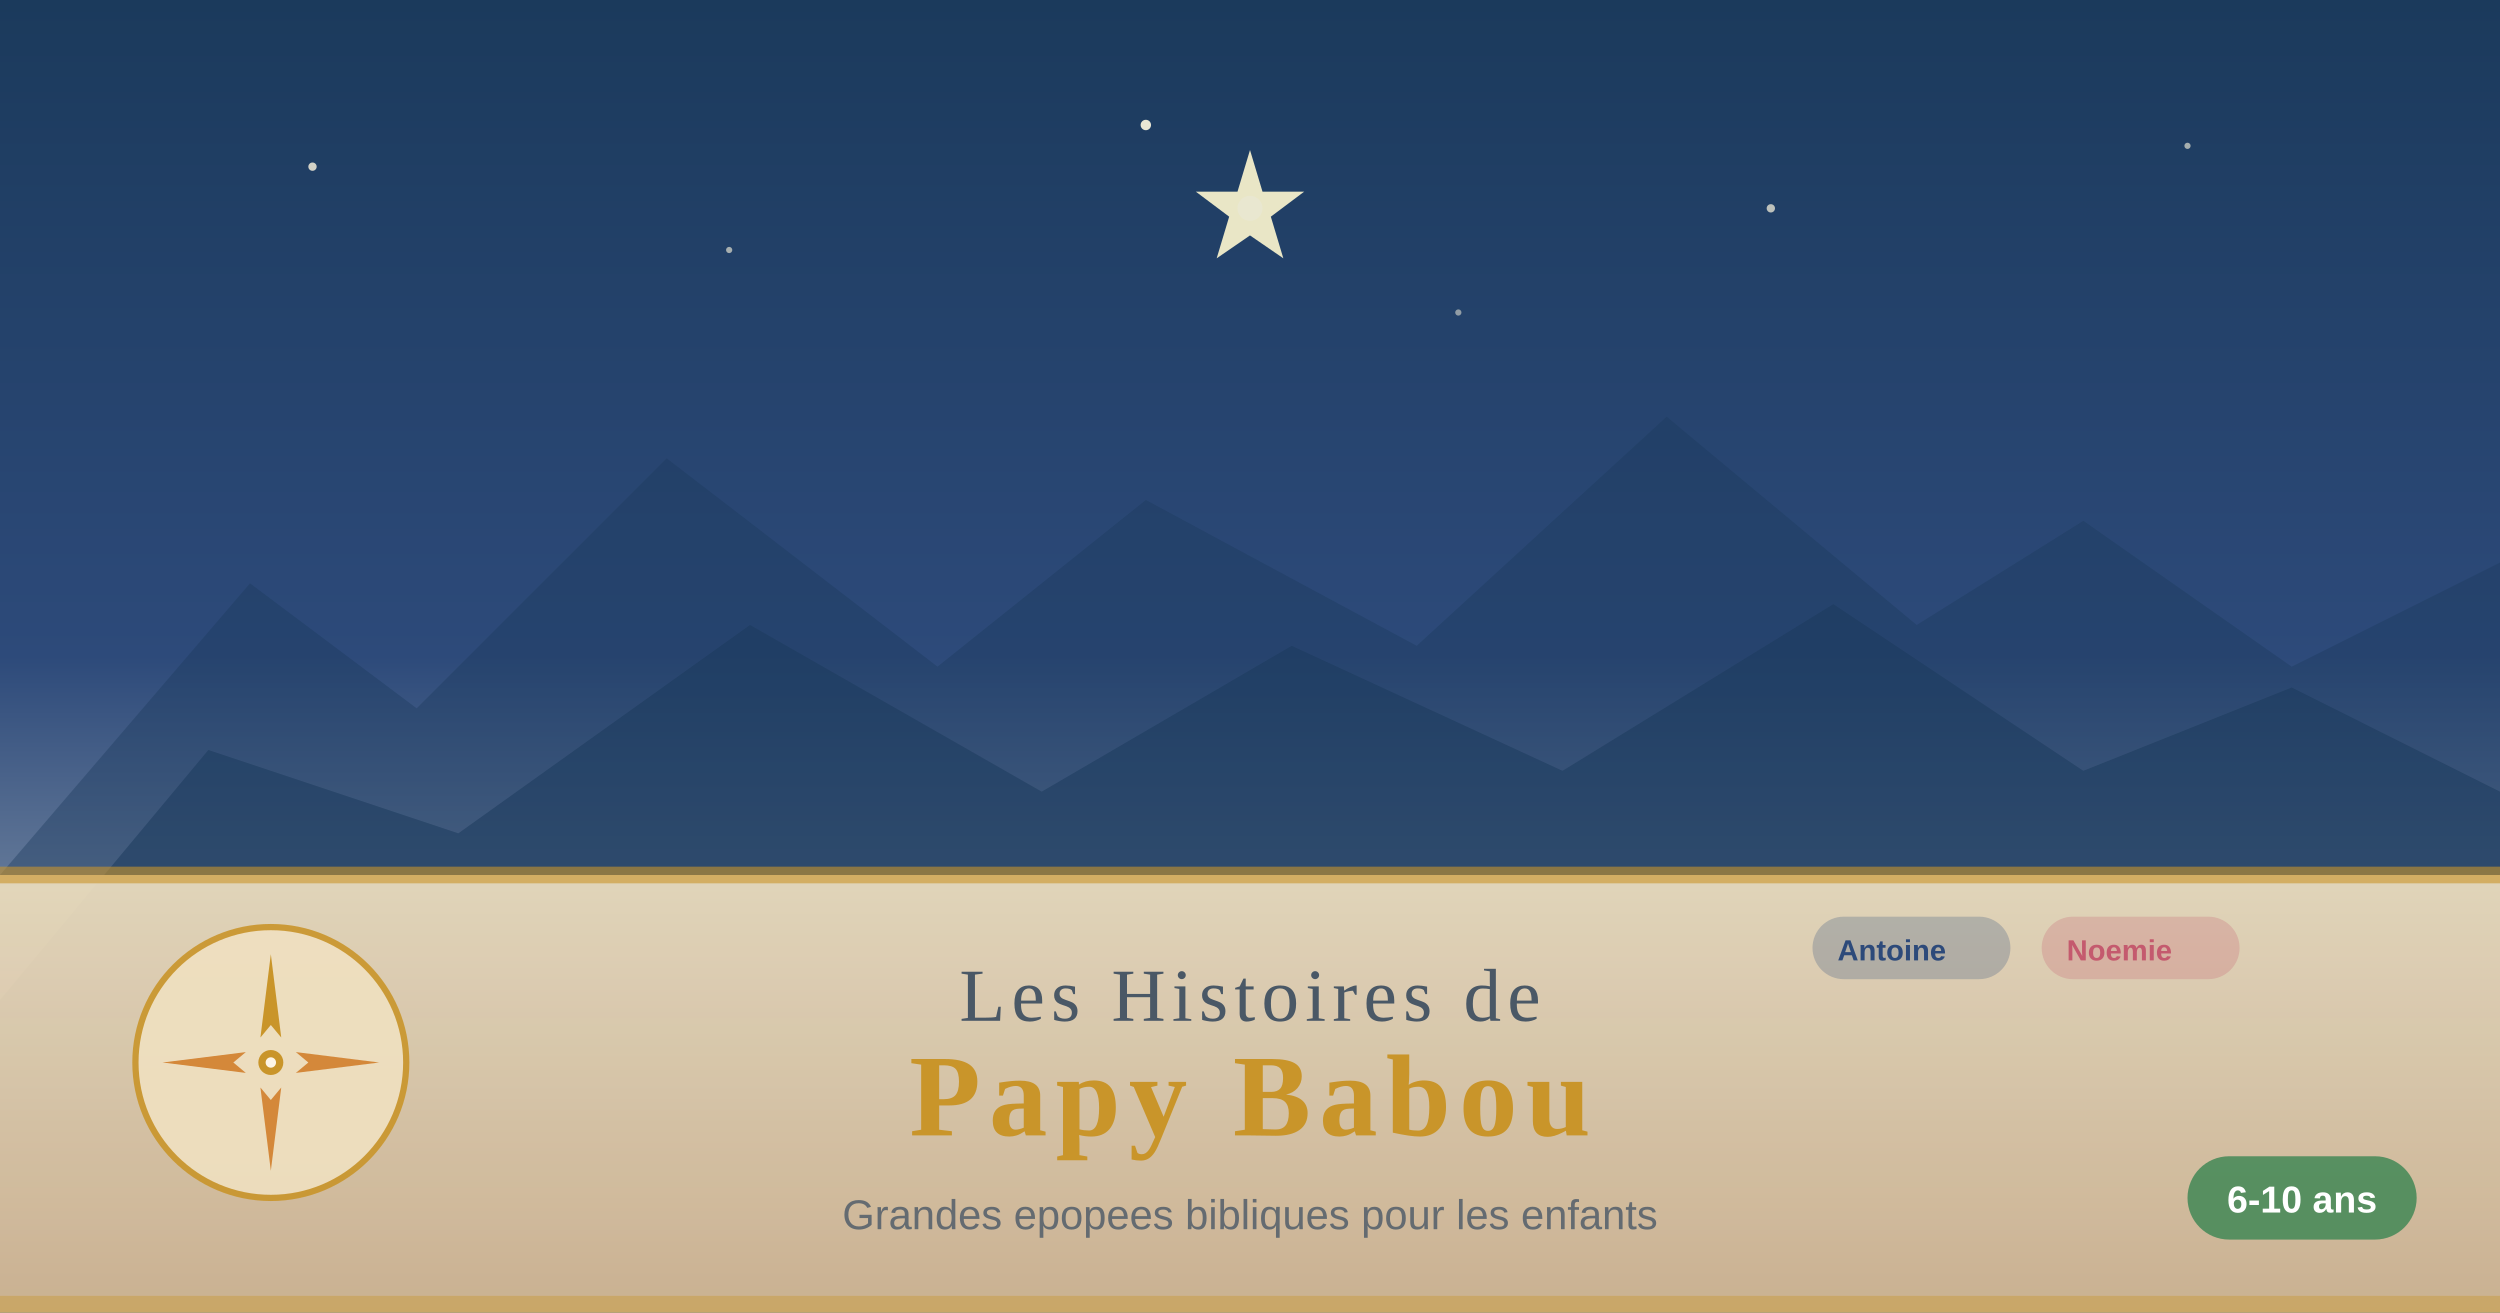
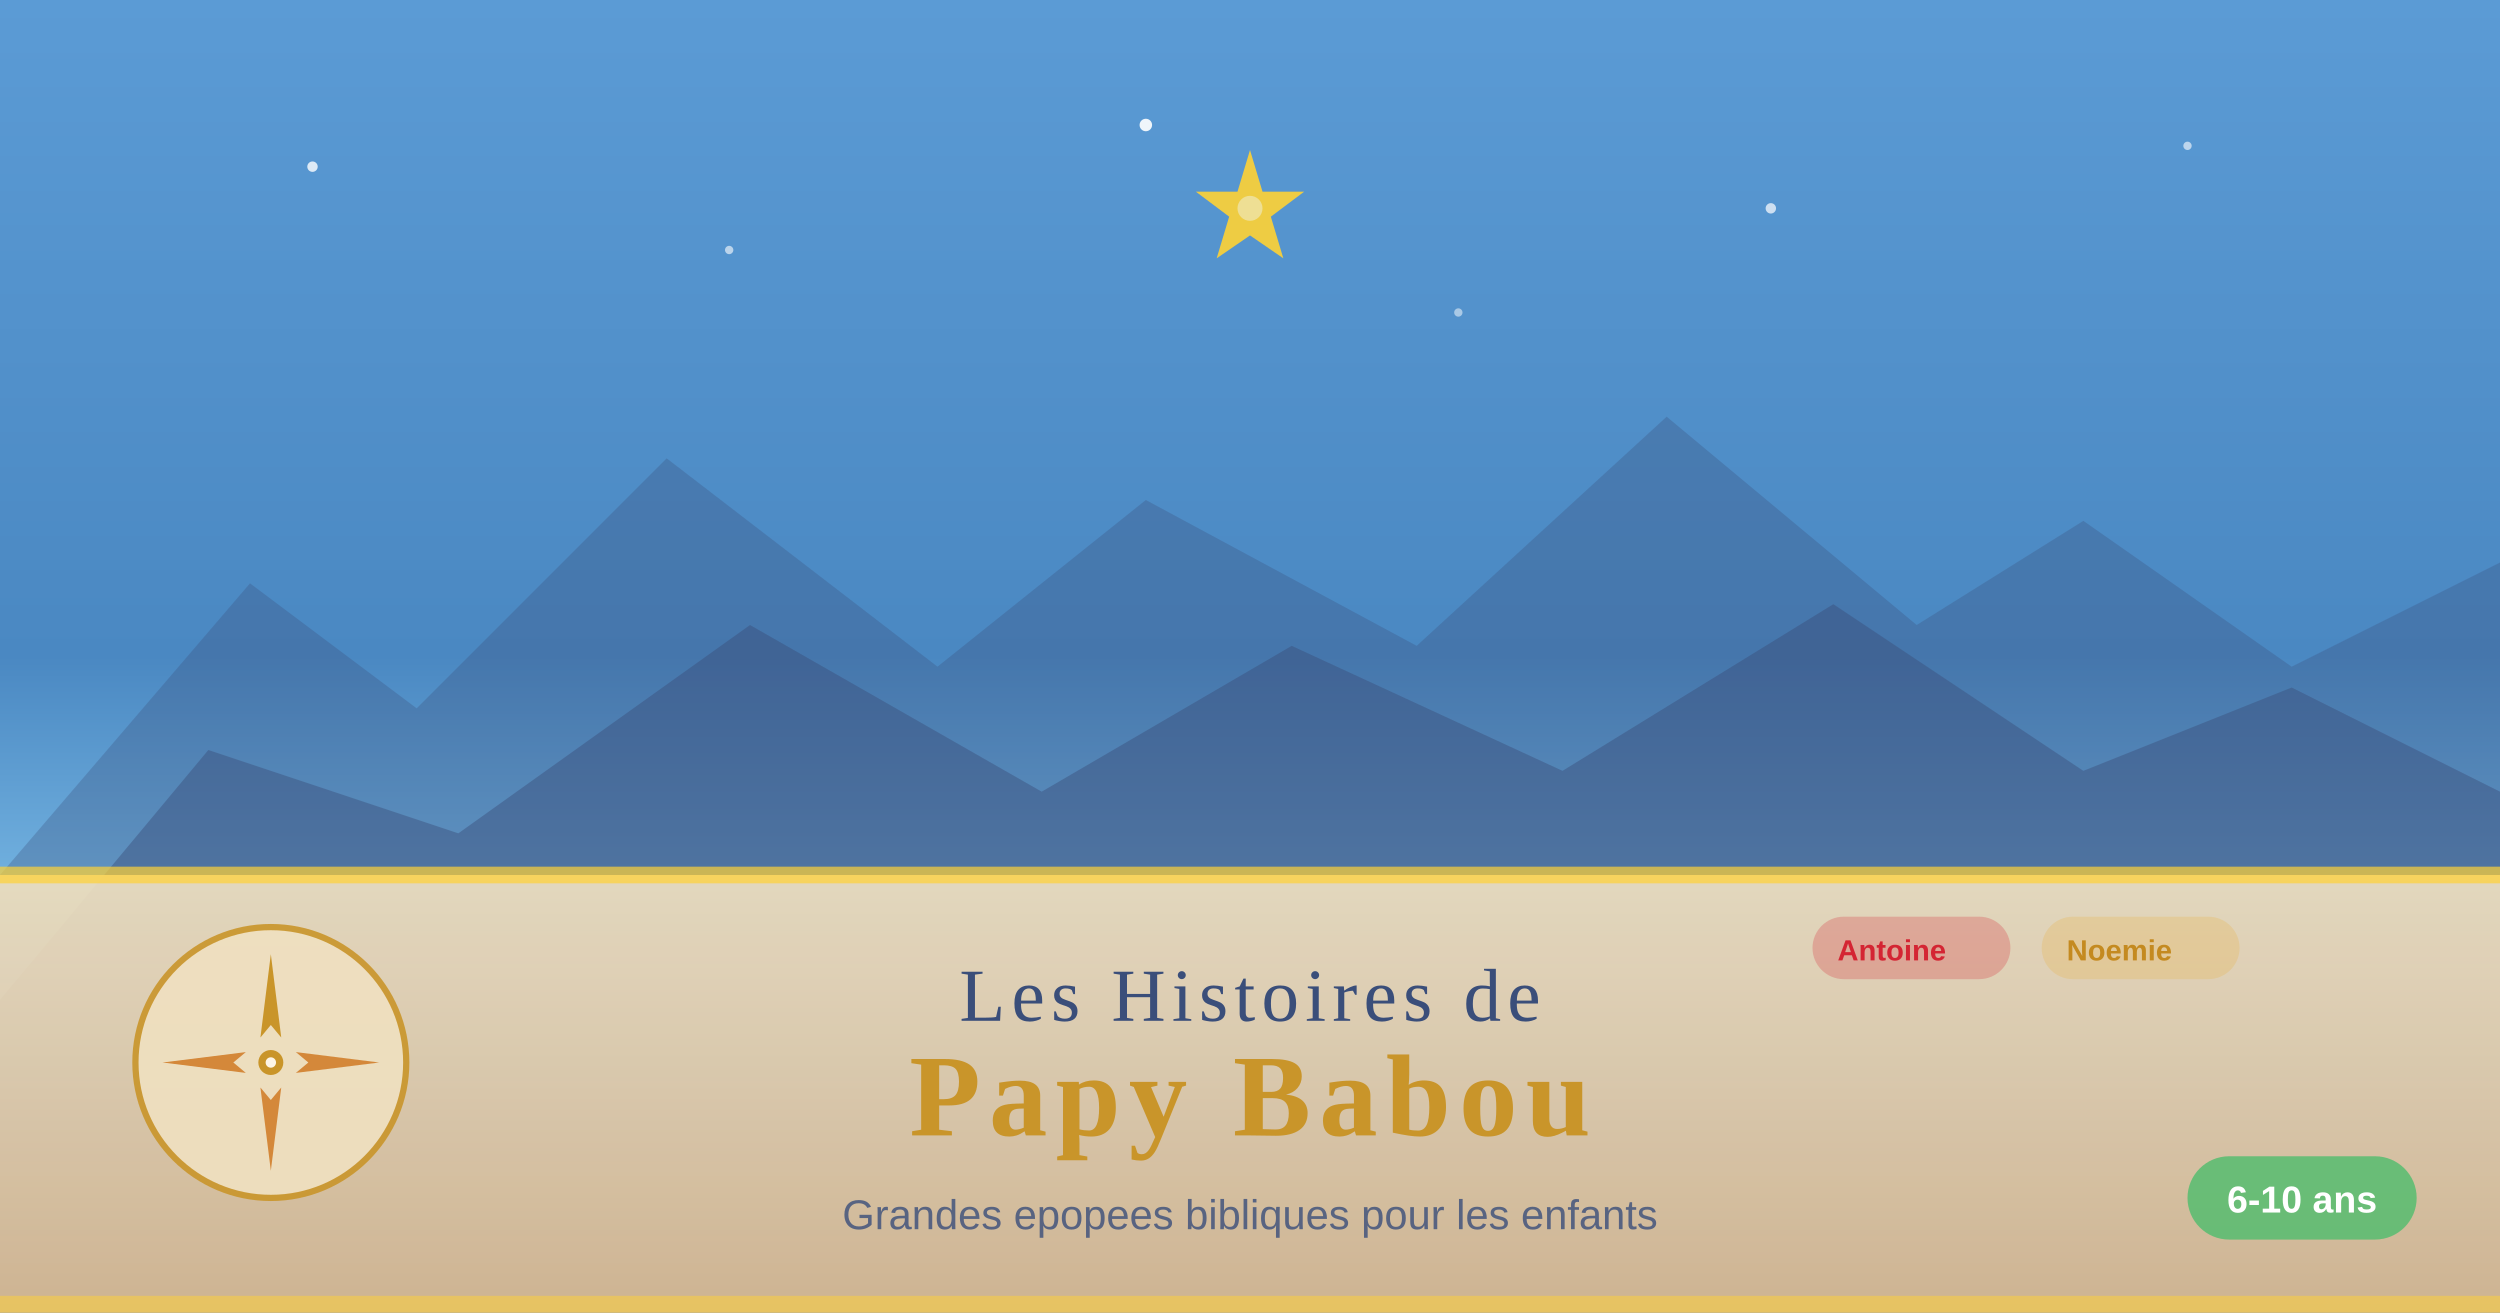
<svg xmlns="http://www.w3.org/2000/svg" viewBox="0 0 1200 630" width="1200" height="630">
  <defs>
    <linearGradient id="ogSky" x1="0" y1="0" x2="0" y2="1">
-       <stop offset="0%" stop-color="#1B3A5C" />
-       <stop offset="50%" stop-color="#2D4A7A" />
-       <stop offset="80%" stop-color="#8A9AAE" />
-       <stop offset="100%" stop-color="#E8C84A" />
+       <stop offset="0%" stop-color="#5B9BD5" />
+       <stop offset="50%" stop-color="#4A88C2" />
+       <stop offset="80%" stop-color="#8ECFF5" />
+       <stop offset="100%" stop-color="#FFD234" />
    </linearGradient>
    <linearGradient id="ogParchment" x1="0" y1="0" x2="0" y2="1">
      <stop offset="0%" stop-color="#F0E0C0" />
      <stop offset="100%" stop-color="#D4B896" />
    </linearGradient>
  </defs>
  <rect width="1200" height="630" fill="url(#ogSky)" />
-   <path d="M0,420 L120,280 L200,340 L320,220 L450,320 L550,240 L680,310 L800,200 L920,300 L1000,250 L1100,320 L1200,270 L1200,630 L0,630 Z" fill="#1B3A5C" opacity="0.4" />
-   <path d="M0,480 L100,360 L220,400 L360,300 L500,380 L620,310 L750,370 L880,290 L1000,370 L1100,330 L1200,380 L1200,630 L0,630 Z" fill="#1B3A5C" opacity="0.55" />
+   <path d="M0,420 L120,280 L200,340 L320,220 L450,320 L550,240 L680,310 L800,200 L920,300 L1000,250 L1100,320 L1200,270 L1200,630 L0,630 Z" fill="#3A4E7A" opacity="0.3" />
+   <path d="M0,480 L100,360 L220,400 L360,300 L500,380 L620,310 L750,370 L880,290 L1000,370 L1100,330 L1200,380 L1200,630 L0,630 Z" fill="#3A4E7A" opacity="0.45" />
  <rect y="420" width="1200" height="210" fill="url(#ogParchment)" opacity="0.92" />
-   <rect y="416" width="1200" height="8" fill="#C9952A" opacity="0.6" />
-   <circle cx="150" cy="80" r="2" fill="#FFF8E0" opacity="0.8" />
-   <circle cx="350" cy="120" r="1.5" fill="#FFF8E0" opacity="0.6" />
-   <circle cx="550" cy="60" r="2.5" fill="#FFF8E0" opacity="0.9" />
-   <circle cx="850" cy="100" r="2" fill="#FFF8E0" opacity="0.7" />
-   <circle cx="1050" cy="70" r="1.5" fill="#FFF8E0" opacity="0.6" />
-   <circle cx="700" cy="150" r="1.5" fill="#FFF8E0" opacity="0.5" />
+   <rect y="416" width="1200" height="8" fill="#FFD234" opacity="0.7" />
+   <circle cx="150" cy="80" r="2.5" fill="#FFFFFF" opacity="0.8" />
+   <circle cx="350" cy="120" r="2" fill="#FFFFFF" opacity="0.6" />
+   <circle cx="550" cy="60" r="3" fill="#FFFFFF" opacity="0.9" />
+   <circle cx="850" cy="100" r="2.5" fill="#FFFFFF" opacity="0.7" />
+   <circle cx="1050" cy="70" r="2" fill="#FFFFFF" opacity="0.6" />
+   <circle cx="700" cy="150" r="2" fill="#FFFFFF" opacity="0.5" />
  <g transform="translate(600, 100)" opacity="0.9">
-     <polygon points="0,-28 6,-8 26,-8 10,4 16,24 0,13 -16,24 -10,4 -26,-8 -6,-8" fill="#FFF8D0" />
+     <polygon points="0,-28 6,-8 26,-8 10,4 16,24 0,13 -16,24 -10,4 -26,-8 -6,-8" fill="#FFD234" />
    <circle cx="0" cy="0" r="6" fill="#FFFBE8" opacity="0.5" />
  </g>
  <g transform="translate(130, 510)">
    <circle cx="0" cy="0" r="65" fill="#F0E0C0" stroke="#C9952A" stroke-width="3" opacity="0.9" />
    <polygon points="0,-52 5,-12 0,-18 -5,-12" fill="#C9952A" />
    <polygon points="0,52 5,12 0,18 -5,12" fill="#D4883A" />
    <polygon points="-52,0 -12,5 -18,0 -12,-5" fill="#D4883A" />
    <polygon points="52,0 12,5 18,0 12,-5" fill="#D4883A" />
    <circle cx="0" cy="0" r="6" fill="#C9952A" />
    <circle cx="0" cy="0" r="2.5" fill="#FDF5E6" />
  </g>
-   <text x="600" y="490" text-anchor="middle" font-family="Georgia, 'Times New Roman', serif" font-size="36" fill="#4A5866" letter-spacing="3">
+   <text x="600" y="490" text-anchor="middle" font-family="Georgia, 'Times New Roman', serif" font-size="36" fill="#3A4E7A" letter-spacing="3">
    Les Histoires de
  </text>
  <text x="600" y="545" text-anchor="middle" font-family="Georgia, 'Times New Roman', serif" font-size="56" font-weight="bold" fill="#C9952A" letter-spacing="4">
    Papy Babou
  </text>
-   <text x="600" y="590" text-anchor="middle" font-family="Arial, Helvetica, sans-serif" font-size="20" fill="#4A5866" opacity="0.8">
+   <text x="600" y="590" text-anchor="middle" font-family="Arial, Helvetica, sans-serif" font-size="20" fill="#3A4E7A" opacity="0.8">
    Grandes epopees bibliques pour les enfants
  </text>
  <g transform="translate(870, 440)">
-     <rect x="0" y="0" width="95" height="30" rx="15" fill="#2D4A7A" opacity="0.25" />
-     <text x="12" y="21" font-family="Arial, sans-serif" font-size="14" fill="#2D4A7A" font-weight="bold">Antoine</text>
-     <rect x="110" y="0" width="95" height="30" rx="15" fill="#C45A6E" opacity="0.25" />
-     <text x="122" y="21" font-family="Arial, sans-serif" font-size="14" fill="#C45A6E" font-weight="bold">Noemie</text>
+     <rect x="0" y="0" width="95" height="30" rx="15" fill="#D42533" opacity="0.25" />
+     <text x="12" y="21" font-family="Arial, sans-serif" font-size="14" fill="#D42533" font-weight="bold">Antoine</text>
+     <rect x="110" y="0" width="95" height="30" rx="15" fill="#E8B040" opacity="0.25" />
+     <text x="122" y="21" font-family="Arial, sans-serif" font-size="14" fill="#C48A20" font-weight="bold">Noemie</text>
  </g>
-   <rect x="1050" y="555" width="110" height="40" rx="20" fill="#4A8B5A" opacity="0.9" />
+   <rect x="1050" y="555" width="110" height="40" rx="20" fill="#5DBD72" opacity="0.9" />
  <text x="1105" y="582" font-family="Arial, sans-serif" font-size="18" font-weight="bold" fill="white" text-anchor="middle">6-10 ans</text>
-   <rect y="622" width="1200" height="8" fill="#C9952A" opacity="0.4" />
+   <rect y="622" width="1200" height="8" fill="#FFD234" opacity="0.5" />
</svg>
